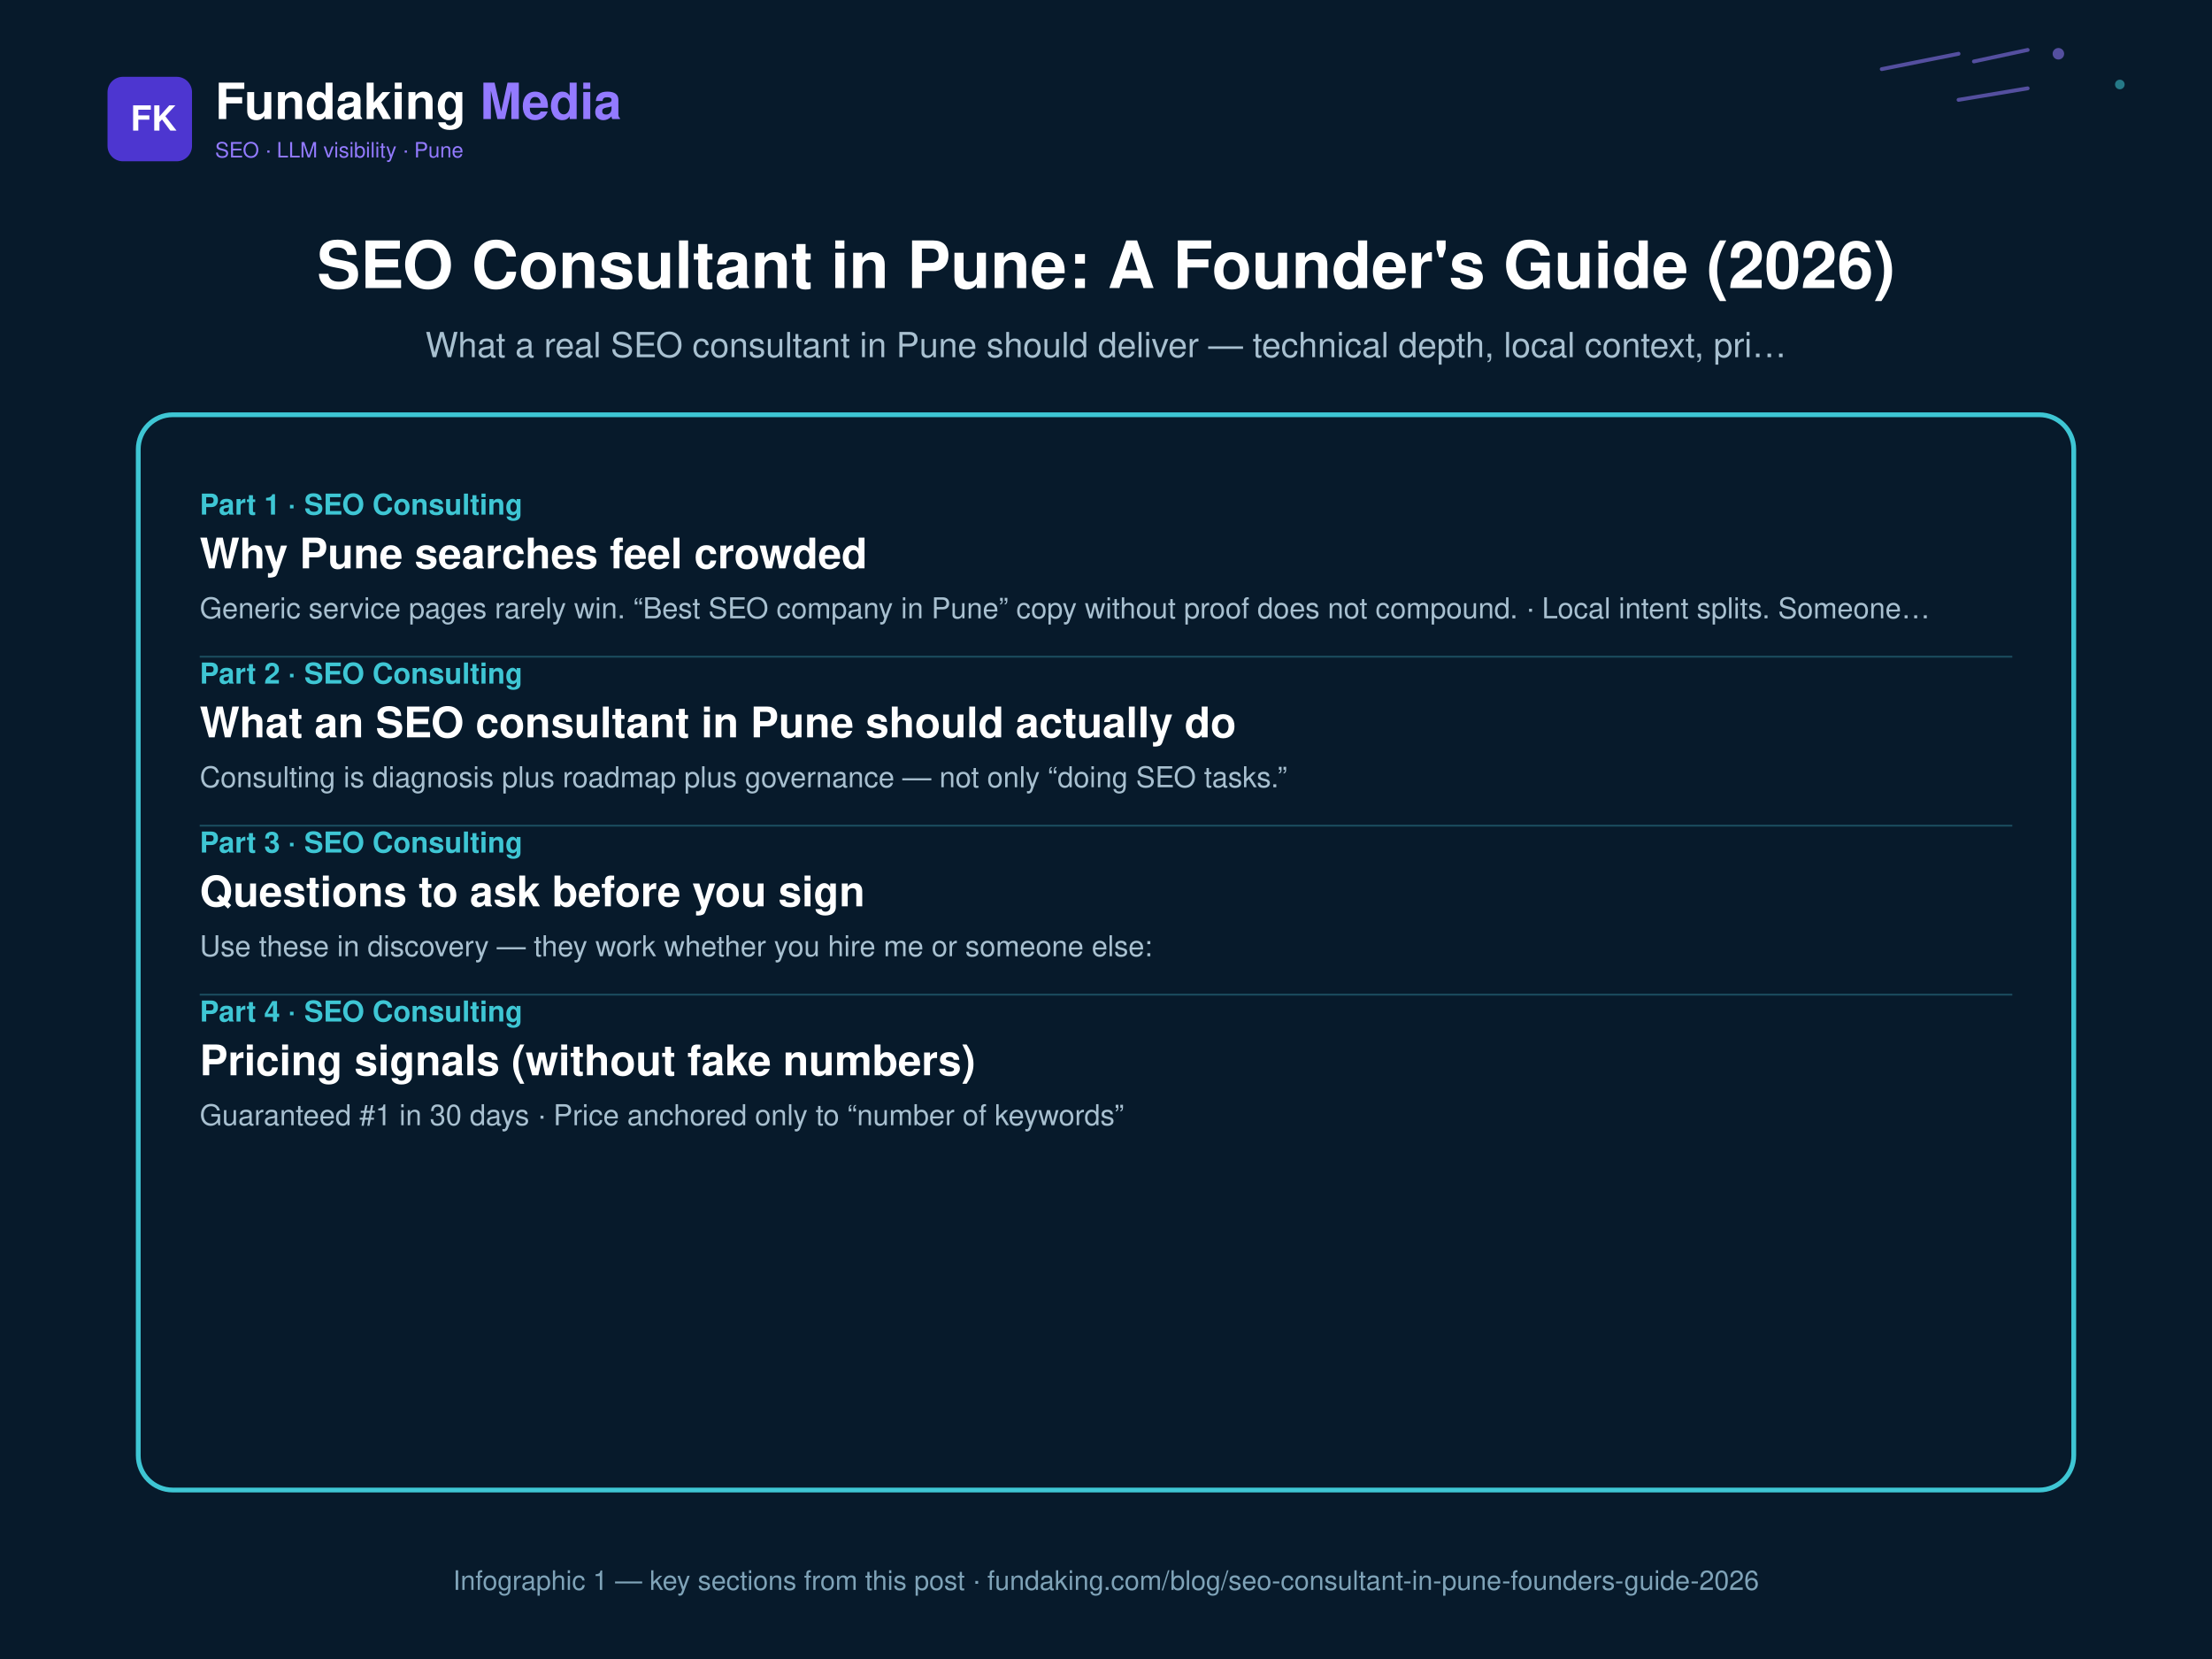
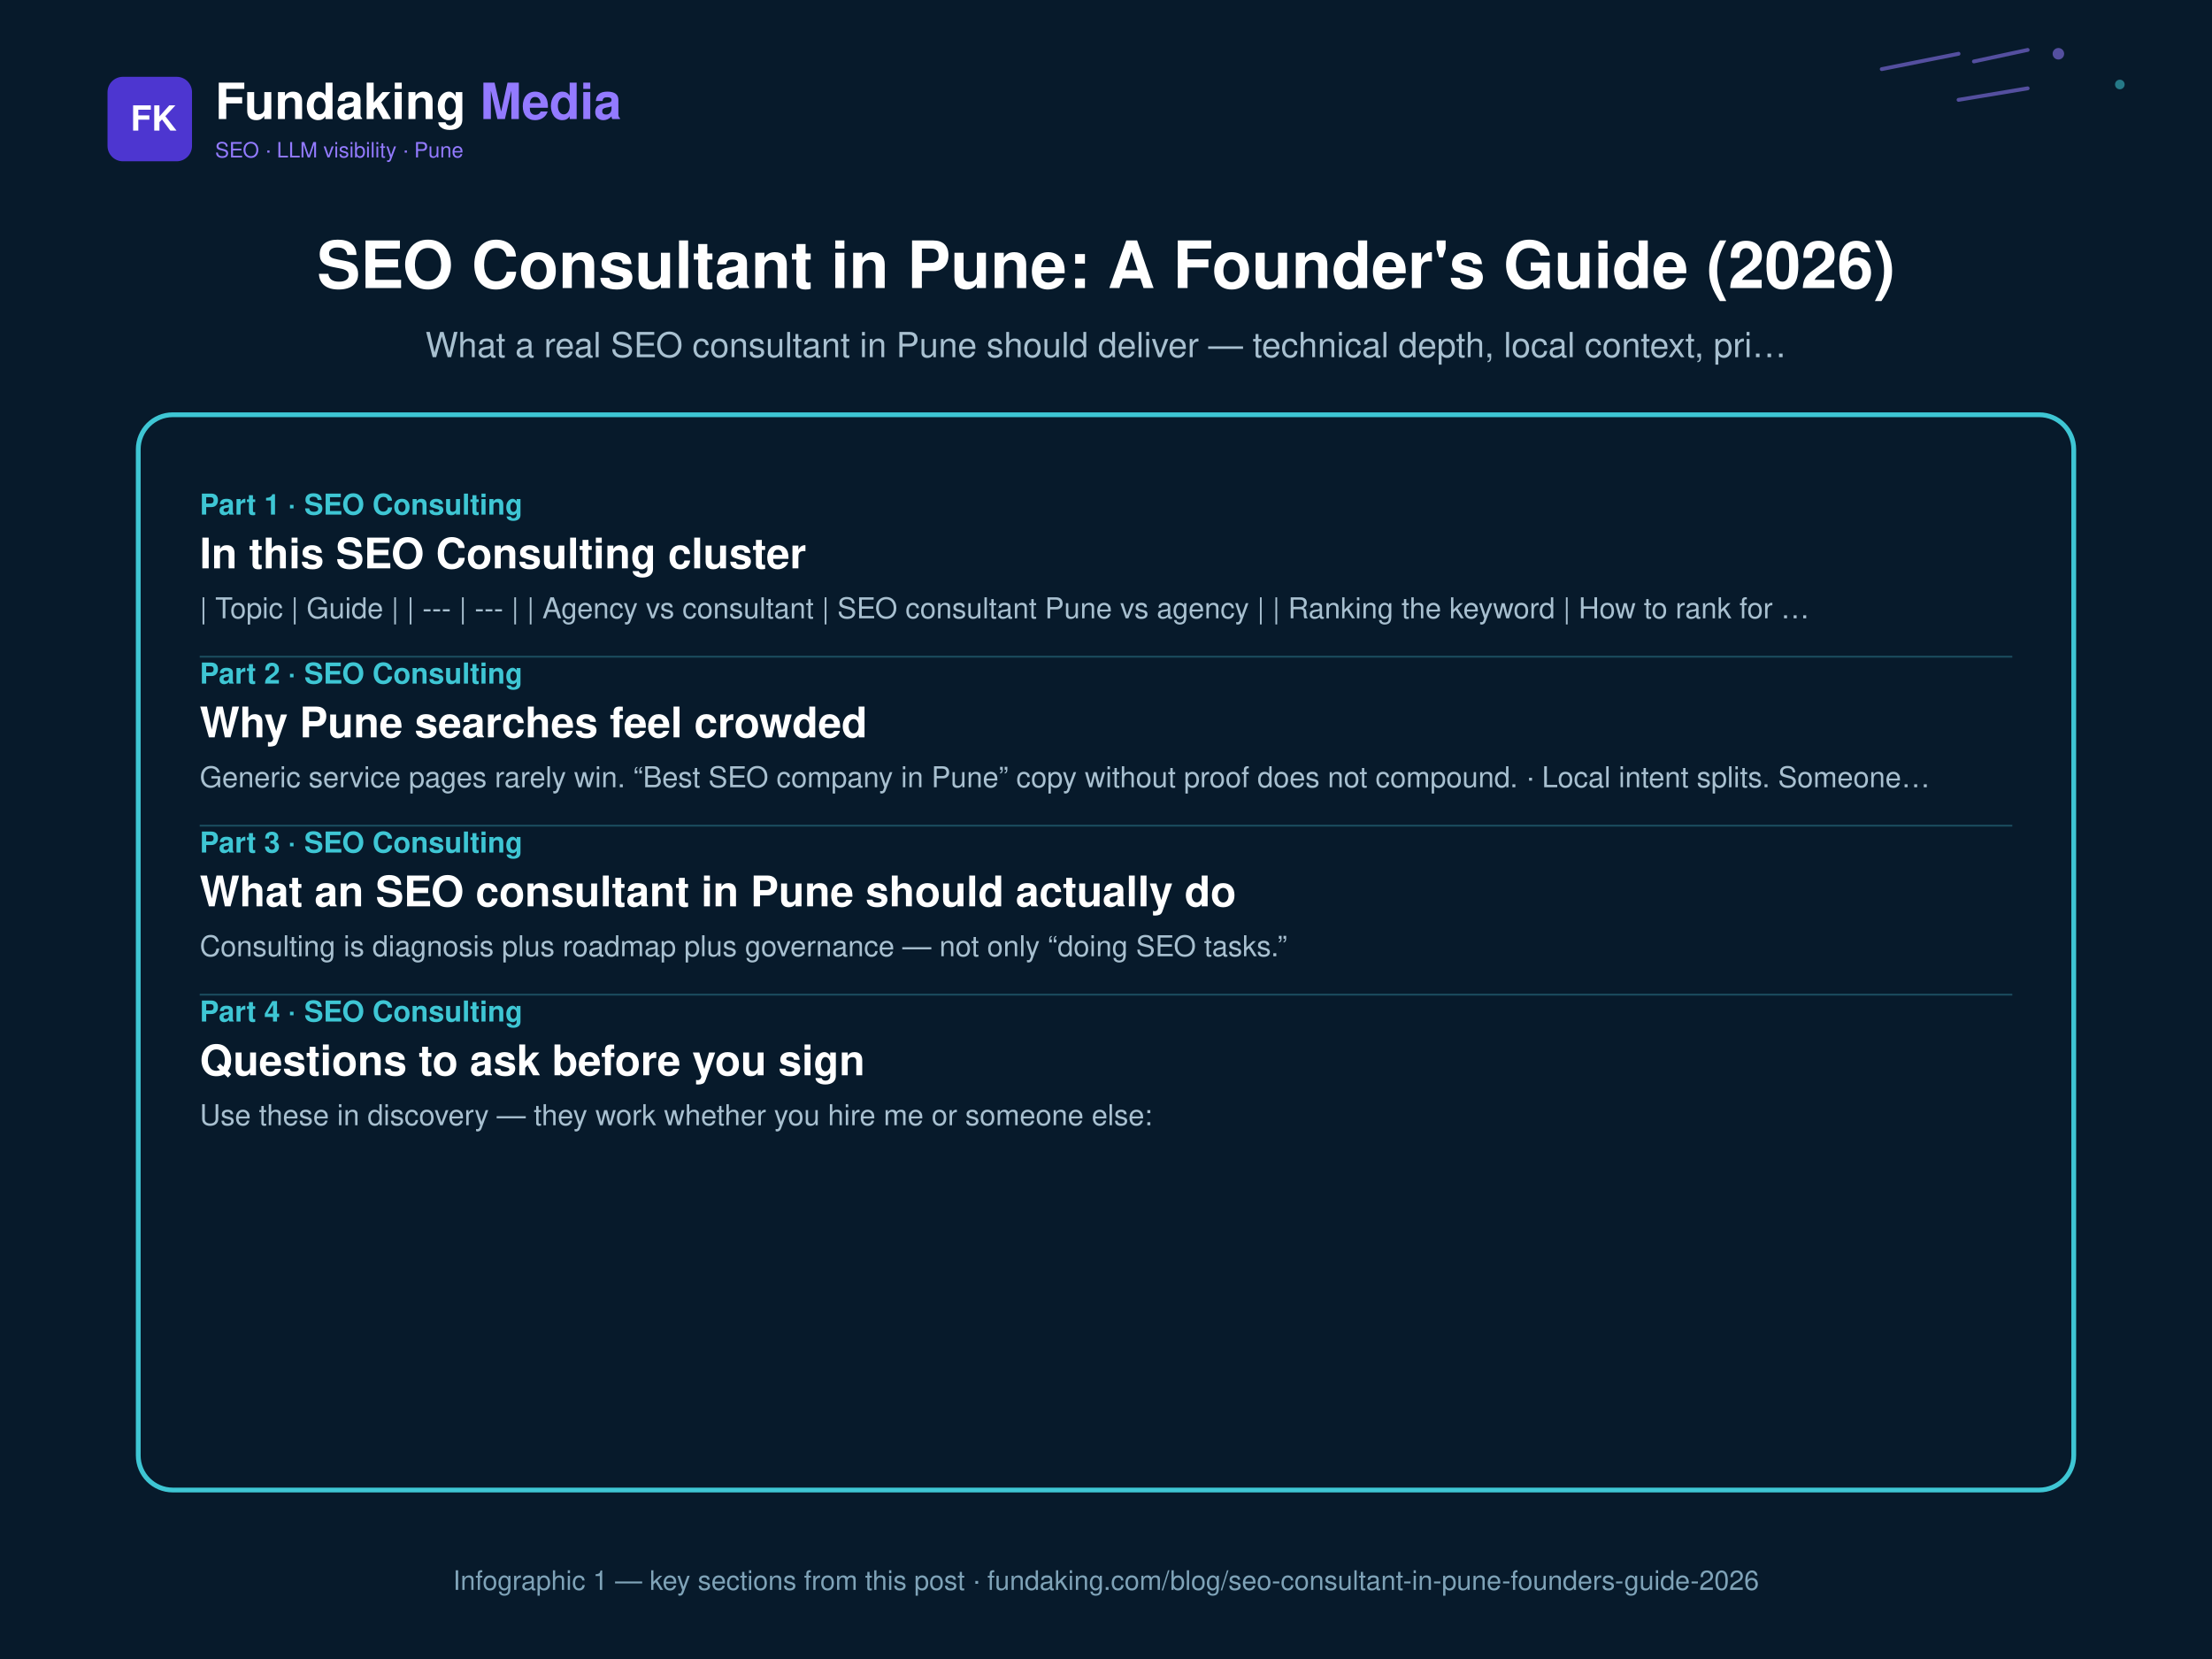
<svg xmlns="http://www.w3.org/2000/svg" viewBox="0 0 1152 864" width="1152" height="864" role="img">
  <rect width="1152" height="864" fill="#071A2B" />
  <g fill="none" stroke="#937AFF" stroke-width="2" opacity="0.55" stroke-linecap="round">
    <path d="M980 36 l40 -8 m8 4 l28 -6" />
    <path d="M1020 52 l36 -6" />
    <circle cx="1072" cy="28" r="3" fill="#937AFF" stroke="none" />
    <circle cx="1104" cy="44" r="2.5" fill="#3EC6D4" stroke="none" />
  </g>
  <rect x="56" y="40" width="44" height="44" rx="8" fill="#4D36D0" />
  <text x="68" y="68" fill="#FFFFFF" font-family="Segoe UI, Helvetica, Arial, sans-serif" font-size="18" font-weight="800">FK</text>
  <text x="112" y="62" fill="#FFFFFF" font-family="Segoe UI, Helvetica, Arial, sans-serif" font-size="26" font-weight="800">Fundaking <tspan fill="#937AFF">Media</tspan>
  </text>
  <text x="112" y="82" fill="#937AFF" font-family="Segoe UI, Helvetica, Arial, sans-serif" font-size="11">SEO · LLM visibility · Pune</text>
  <text x="576" y="150" text-anchor="middle" fill="#FFFFFF" font-family="Segoe UI, Helvetica, Arial, sans-serif" font-size="34" font-weight="800">SEO Consultant in Pune: A Founder's Guide (2026)</text>
  <text x="576" y="186" text-anchor="middle" fill="#A8C0D0" font-family="Segoe UI, Helvetica, Arial, sans-serif" font-size="18">What a real SEO consultant in Pune should deliver — technical depth, local context, pri…</text>
  <rect x="72" y="216" width="1008" height="560" rx="18" fill="none" stroke="#3EC6D4" stroke-width="2.5" />
  <g font-family="Segoe UI, Helvetica, Arial, sans-serif">
    <text x="104" y="268" fill="#3EC6D4" font-size="15" font-weight="700">Part 1 · SEO Consulting</text>
-     <text x="104" y="296" fill="#FFFFFF" font-size="22" font-weight="700">Why Pune searches feel crowded</text>
-     <text x="104" y="322" fill="#A8C0D0" font-size="15">Generic service pages rarely win. “Best SEO company in Pune” copy without proof does not compound. · Local intent splits. Someone…</text>
+     <text x="104" y="296" fill="#FFFFFF" font-size="22" font-weight="700">In this SEO Consulting cluster</text>
+     <text x="104" y="322" fill="#A8C0D0" font-size="15">| Topic | Guide | | --- | --- | | Agency vs consultant | SEO consultant Pune vs agency | | Ranking the keyword | How to rank for …</text>
    <line x1="104" y1="342" x2="1048" y2="342" stroke="#1A4A5C" stroke-width="1" />
    <text x="104" y="356" fill="#3EC6D4" font-size="15" font-weight="700">Part 2 · SEO Consulting</text>
-     <text x="104" y="384" fill="#FFFFFF" font-size="22" font-weight="700">What an SEO consultant in Pune should actually do</text>
-     <text x="104" y="410" fill="#A8C0D0" font-size="15">Consulting is diagnosis plus roadmap plus governance — not only “doing SEO tasks.”</text>
+     <text x="104" y="384" fill="#FFFFFF" font-size="22" font-weight="700">Why Pune searches feel crowded</text>
+     <text x="104" y="410" fill="#A8C0D0" font-size="15">Generic service pages rarely win. “Best SEO company in Pune” copy without proof does not compound. · Local intent splits. Someone…</text>
    <line x1="104" y1="430" x2="1048" y2="430" stroke="#1A4A5C" stroke-width="1" />
    <text x="104" y="444" fill="#3EC6D4" font-size="15" font-weight="700">Part 3 · SEO Consulting</text>
-     <text x="104" y="472" fill="#FFFFFF" font-size="22" font-weight="700">Questions to ask before you sign</text>
-     <text x="104" y="498" fill="#A8C0D0" font-size="15">Use these in discovery — they work whether you hire me or someone else:</text>
+     <text x="104" y="472" fill="#FFFFFF" font-size="22" font-weight="700">What an SEO consultant in Pune should actually do</text>
+     <text x="104" y="498" fill="#A8C0D0" font-size="15">Consulting is diagnosis plus roadmap plus governance — not only “doing SEO tasks.”</text>
    <line x1="104" y1="518" x2="1048" y2="518" stroke="#1A4A5C" stroke-width="1" />
    <text x="104" y="532" fill="#3EC6D4" font-size="15" font-weight="700">Part 4 · SEO Consulting</text>
-     <text x="104" y="560" fill="#FFFFFF" font-size="22" font-weight="700">Pricing signals (without fake numbers)</text>
-     <text x="104" y="586" fill="#A8C0D0" font-size="15">Guaranteed #1 in 30 days · Price anchored only to “number of keywords”</text>
+     <text x="104" y="560" fill="#FFFFFF" font-size="22" font-weight="700">Questions to ask before you sign</text>
+     <text x="104" y="586" fill="#A8C0D0" font-size="15">Use these in discovery — they work whether you hire me or someone else:</text>
  </g>
  <text x="576" y="828" text-anchor="middle" fill="#7FA3B8" font-family="Segoe UI, Helvetica, Arial, sans-serif" font-size="14">Infographic 1 — key sections from this post · fundaking.com/blog/seo-consultant-in-pune-founders-guide-2026</text>
</svg>
